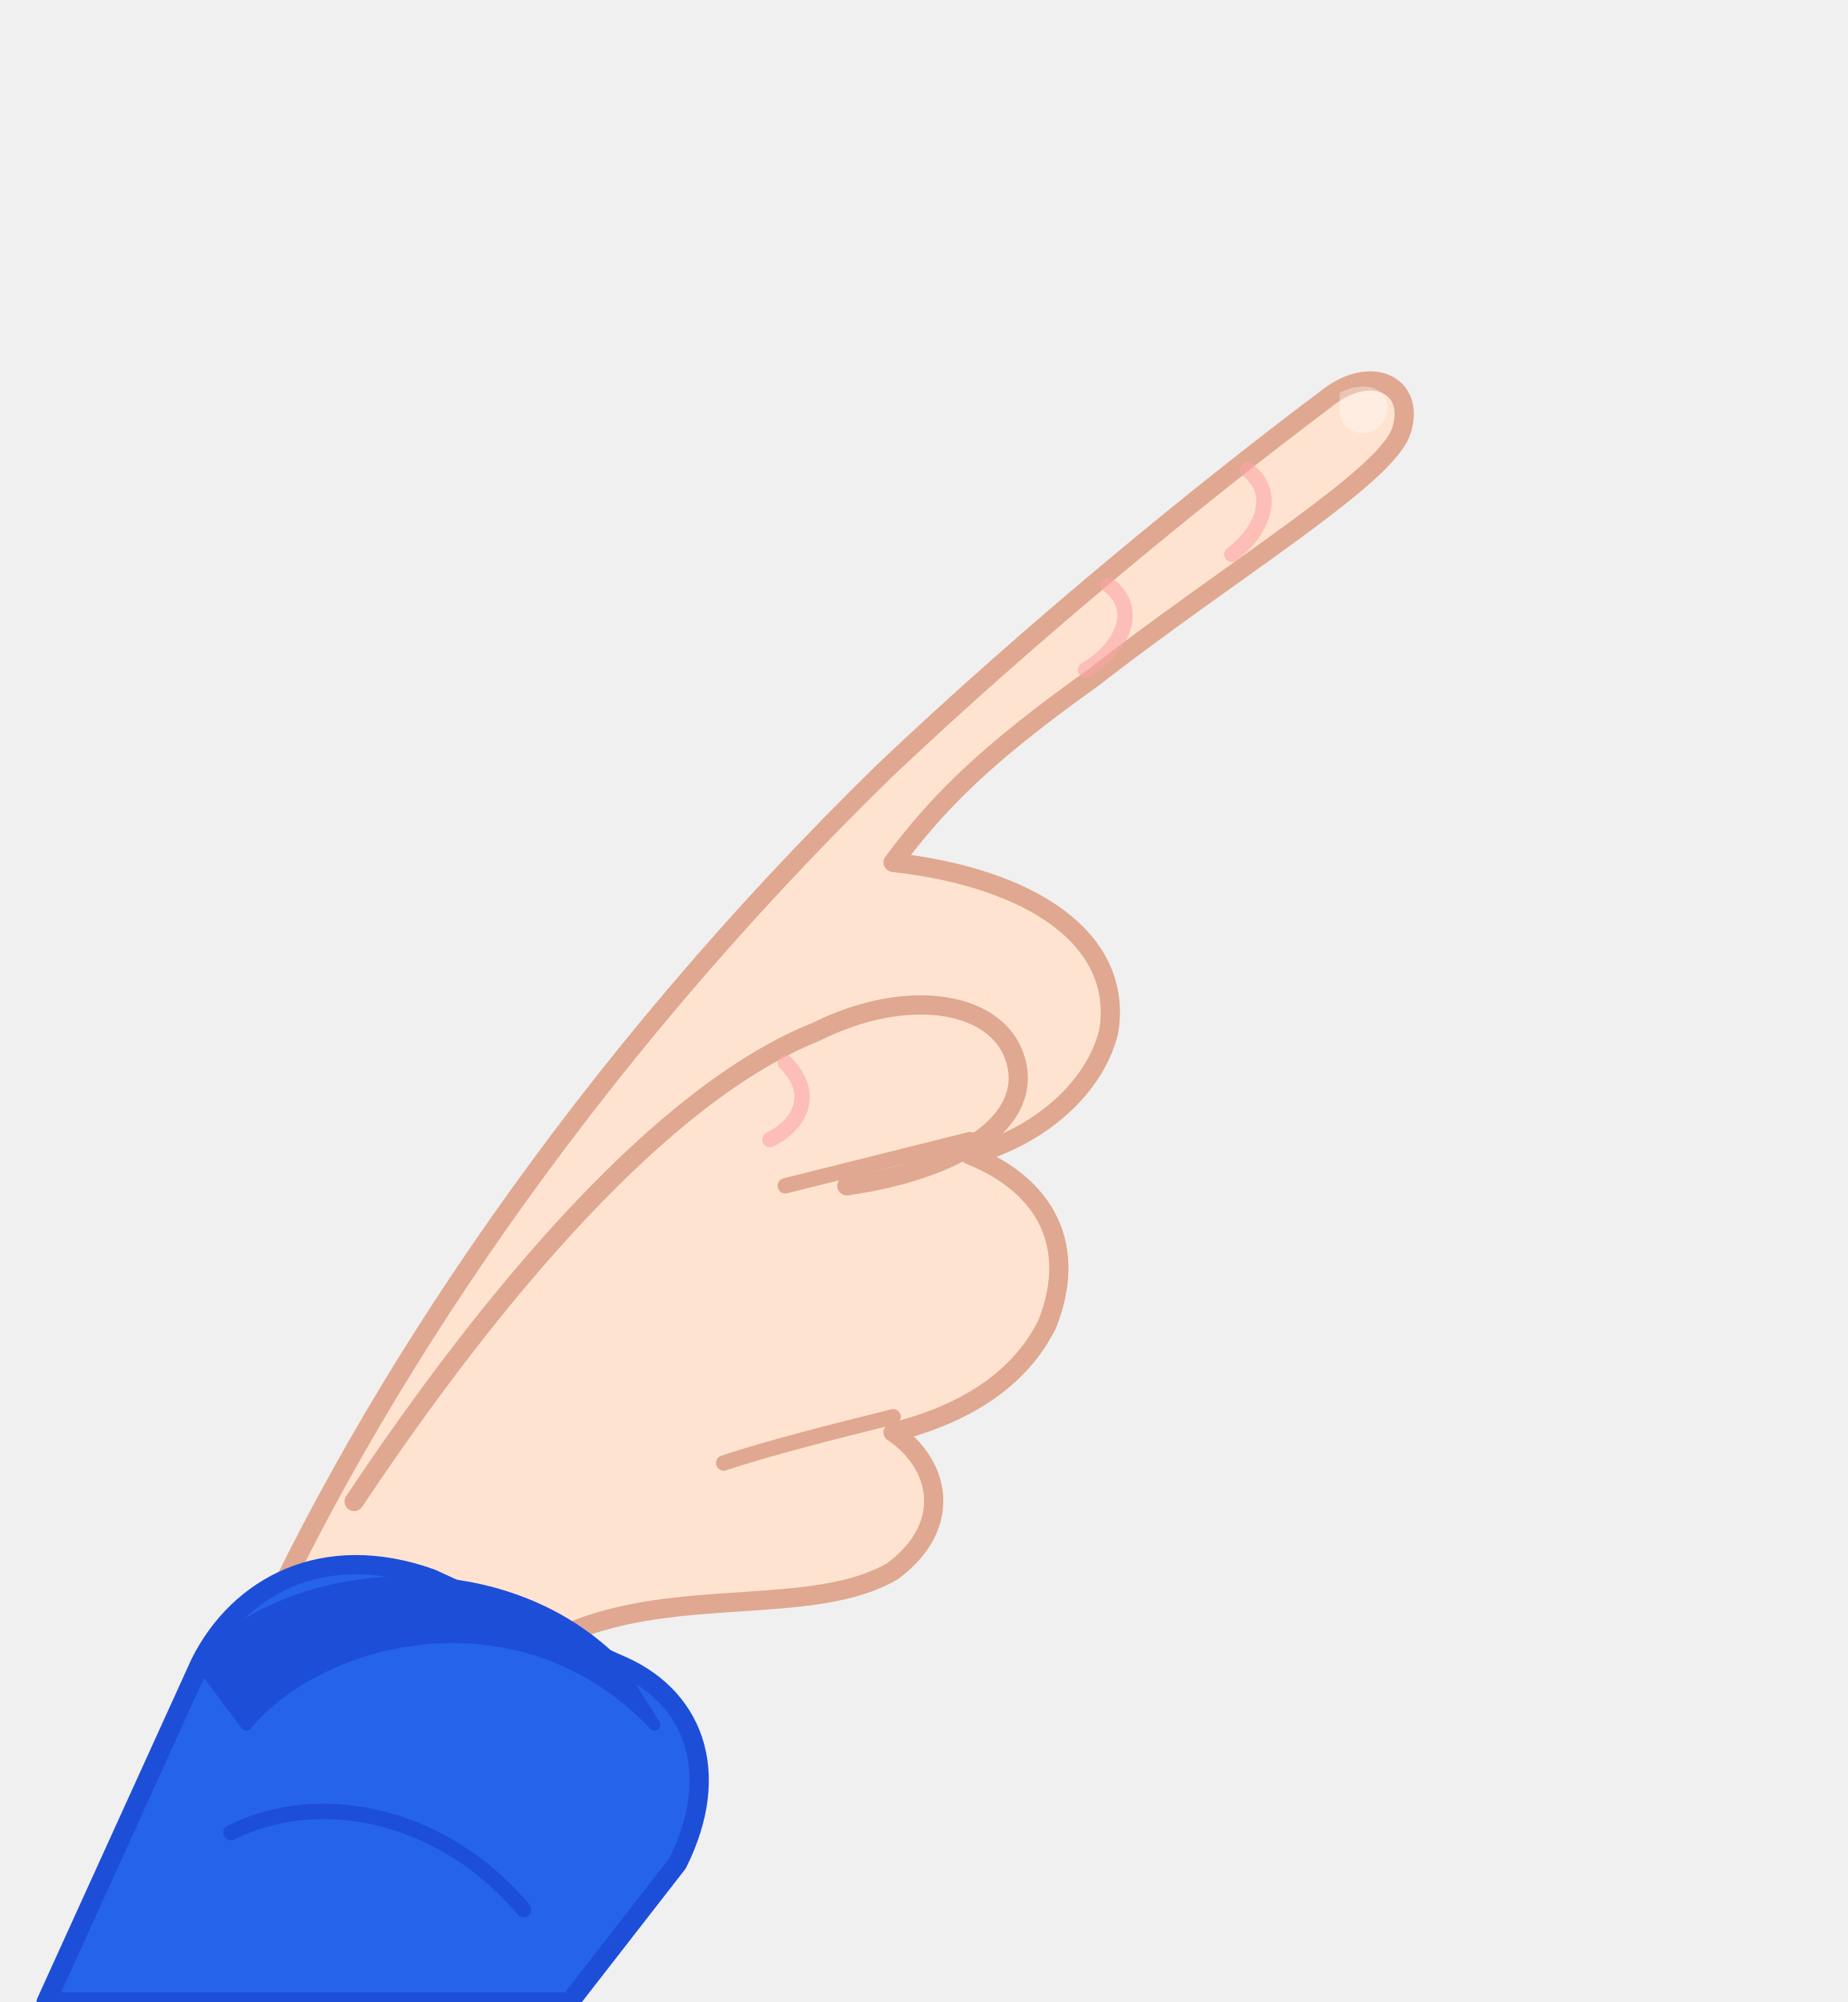
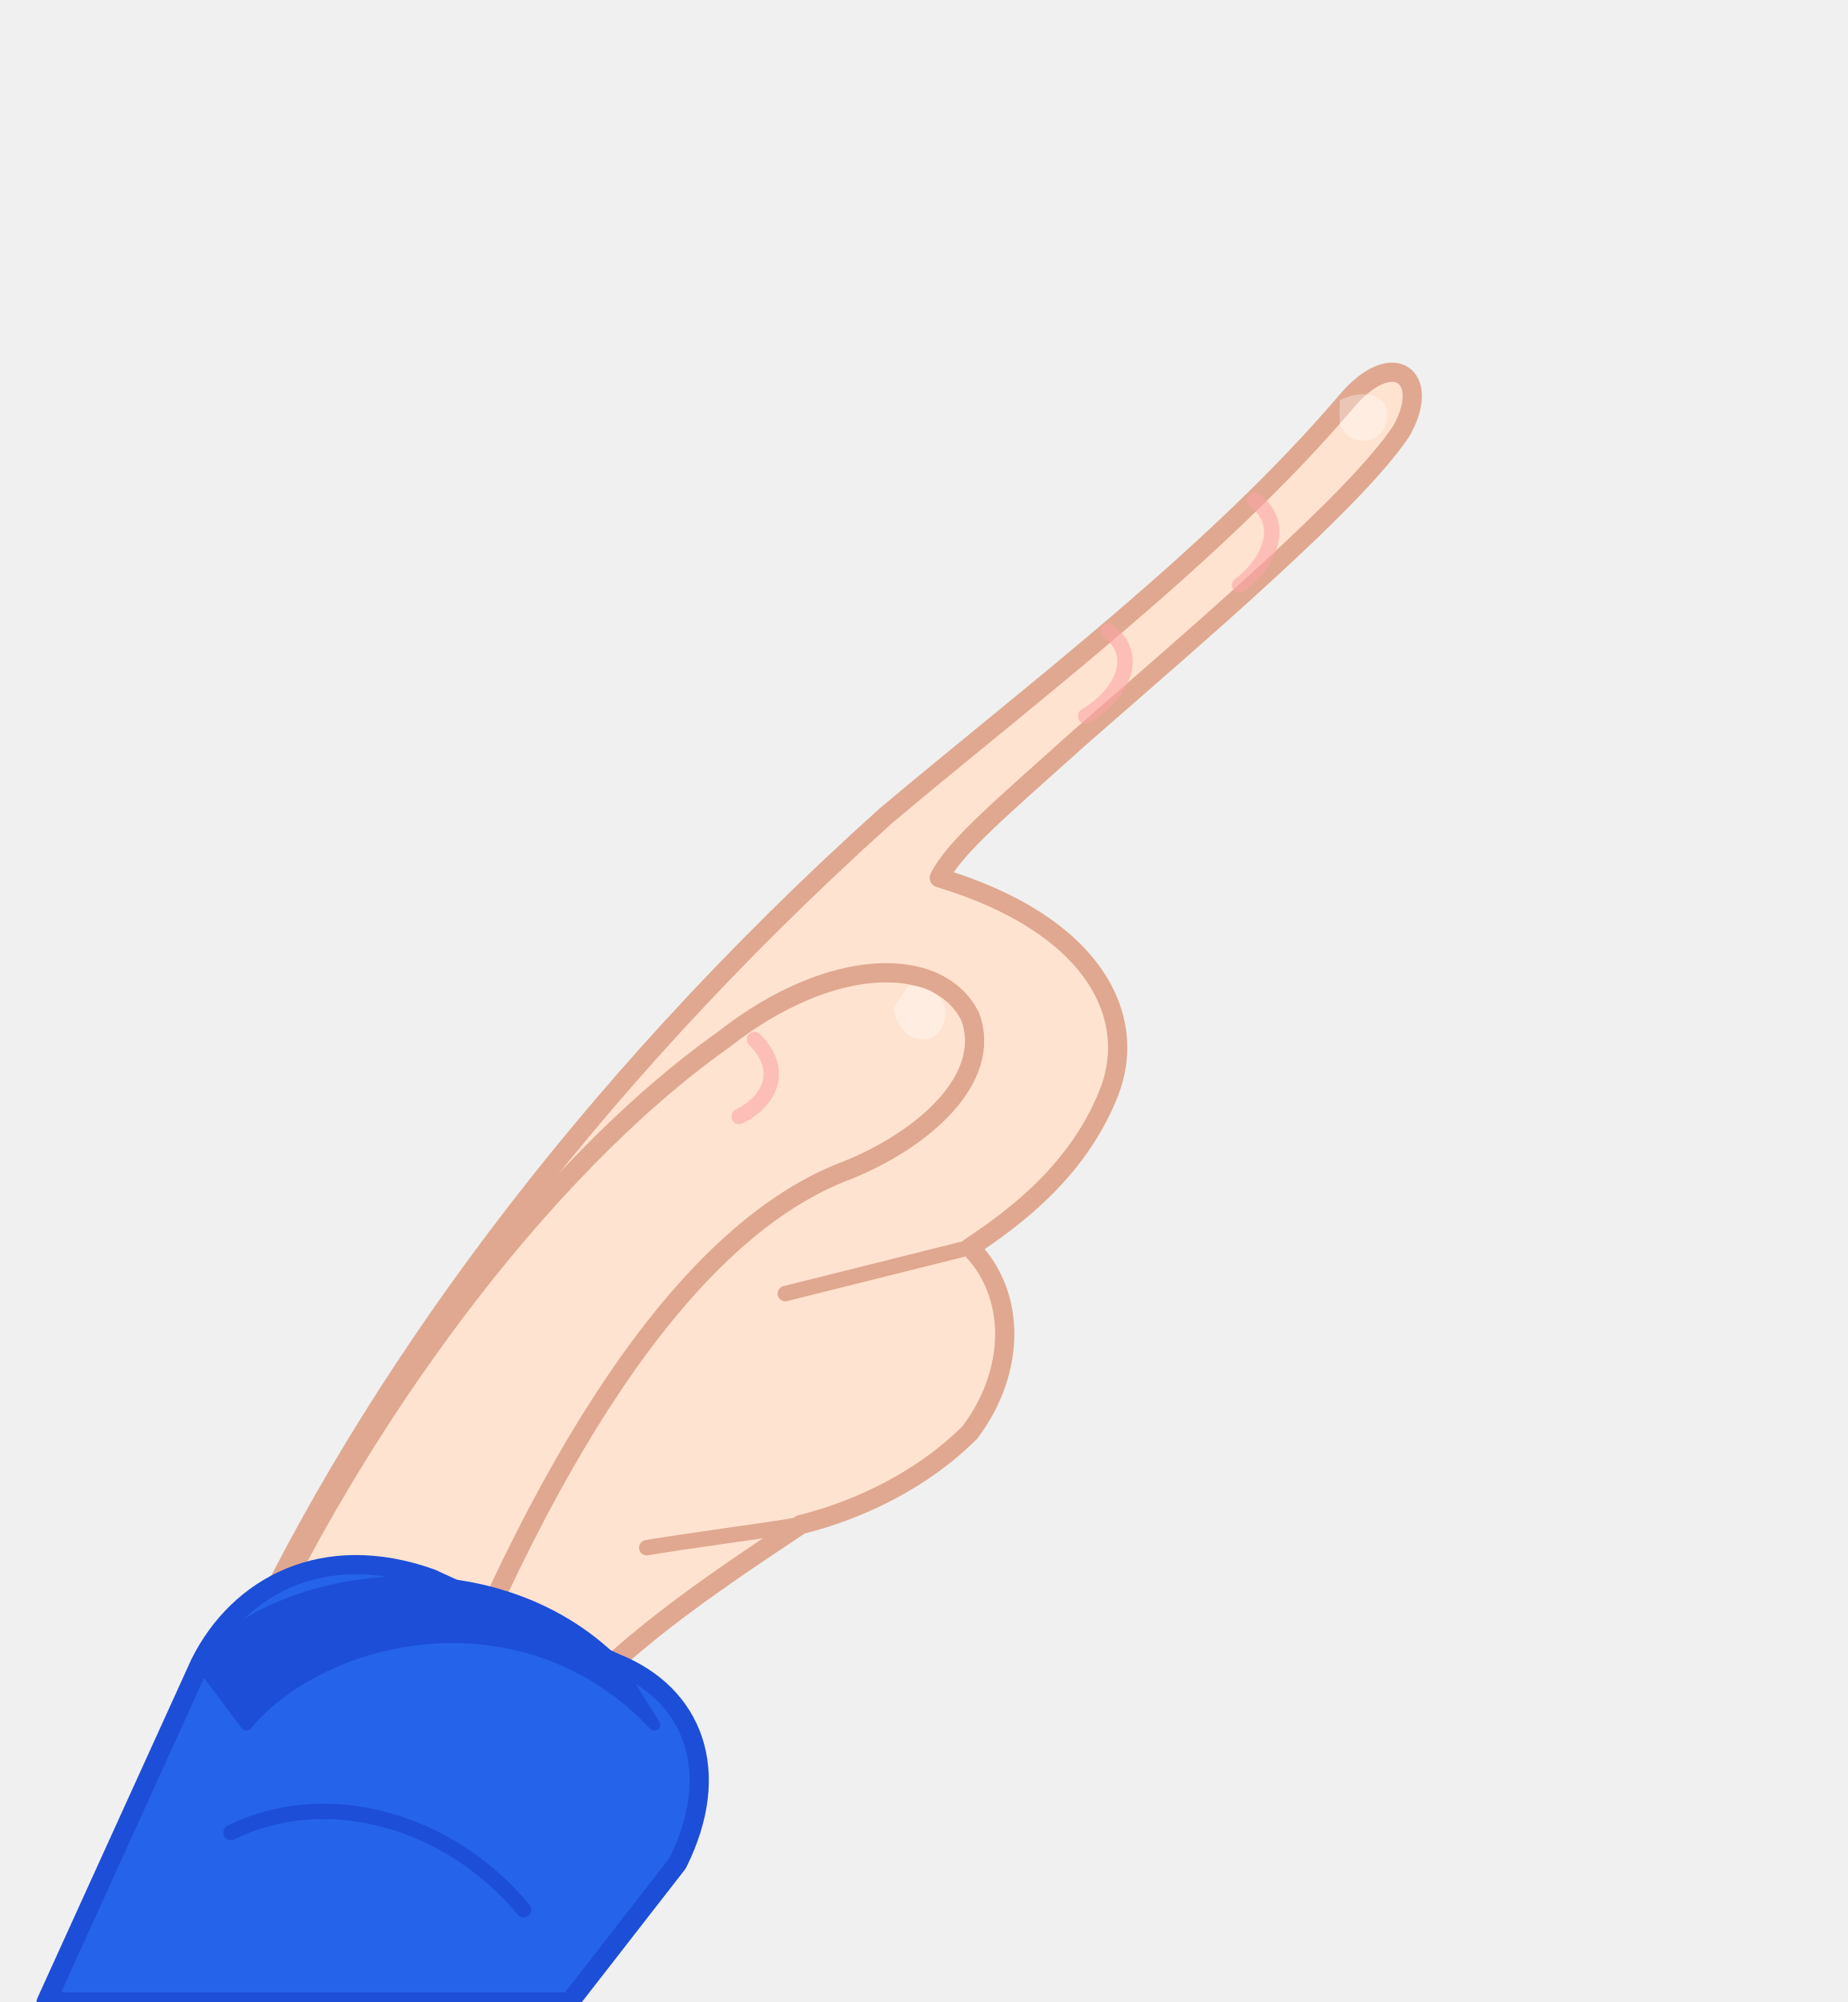
<svg xmlns="http://www.w3.org/2000/svg" viewBox="0 0 240 260" width="240" height="260">
  <g id="hand_swiping_profile" data-socket-wrist="40 220" data-socket-touch="180 55">
-     <path d="M 24 220 L 74 226 L 66 248 L 16 242 Z" fill="#FFE3D1" />
-     <path d="M 32 216              C 48 180, 76 138, 115 100              C 134 82, 156 64, 172 52              C 178 47, 184 50, 182 56              C 180 62, 160 74, 142 88              C 128 98, 122 104, 116 112              C 134 114, 146 122, 144 134              C 142 142, 134 148, 126 150              C 136 154, 140 162, 136 172              C 132 180, 124 184, 116 186              C 122 190, 124 198, 116 204              C 106 210, 88 206, 74 212              C 70 216, 68 222, 70 226 Z" fill="#FFE3D1" stroke="#E0A890" stroke-width="2.5" stroke-linejoin="round" stroke-linecap="round" />
-     <path d="M 126 148 C 118 150, 110 152, 102 154" fill="none" stroke="#E0A890" stroke-width="2" stroke-linecap="round" />
-     <path d="M 116 184 C 108 186, 100 188, 94 190" fill="none" stroke="#E0A890" stroke-width="2" stroke-linecap="round" />
-     <path d="M 46 195              C 64 168, 86 142, 106 134              C 118 128, 130 130, 132 138              C 134 146, 124 152, 110 154" fill="none" stroke="#E0A890" stroke-width="2.5" stroke-linejoin="round" stroke-linecap="round" />
-     <path d="M 102 138 C 106 142, 104 146, 100 148" fill="none" stroke="#FCA5A5" stroke-width="2" stroke-linecap="round" opacity="0.6" />
-     <path d="M 144 76 C 148 79, 146 84, 141 87" fill="none" stroke="#FCA5A5" stroke-width="2" stroke-linecap="round" opacity="0.6" />
-     <path d="M 162 61 C 166 64, 164 69, 160 72" fill="none" stroke="#FCA5A5" stroke-width="2" stroke-linecap="round" opacity="0.6" />
-     <path d="M 174 51 C 178 49, 181 51, 180 54 C 179 57, 175 57, 174 54 Z" fill="#FFFFFF" opacity="0.35" />
+     <path d="M 24 218 L 76 226 L 68 250 L 16 242 Z" fill="#FFE3D1" />
+     <path d="M 32 214              C 48 180, 75 142, 115 106              C 134 90, 158 72, 175 52              C 181 45, 186 49, 182 56              C 176 65, 156 82, 140 96              C 130 105, 124 110, 122 114              C 142 120, 148 132, 144 142              C 140 152, 132 158, 126 162              C 132 168, 132 178, 126 186              C 120 192, 112 196, 104 198              C 92 206, 80 214, 72 224 Z" fill="#FFE3D1" stroke="#E0A890" stroke-width="2.5" stroke-linejoin="round" stroke-linecap="round" />
+     <path d="M 126 162 C 118 164, 110 166, 102 168" fill="none" stroke="#E0A890" stroke-width="2" stroke-linecap="round" />
+     <path d="M 104 198 C 98 199, 90 200, 84 201" fill="none" stroke="#E0A890" stroke-width="2" stroke-linecap="round" />
+     <path d="M 32 216              C 46 185, 70 152, 94 135              C 108 124, 122 124, 126 132              C 129 140, 120 148, 110 152              C 94 158, 76 178, 58 222 Z" fill="#FFE3D1" stroke="#E0A890" stroke-width="2.5" stroke-linejoin="round" stroke-linecap="round" />
+     <path d="M 98 135 C 102 139, 100 143, 96 145" fill="none" stroke="#FCA5A5" stroke-width="2" stroke-linecap="round" opacity="0.6" />
+     <path d="M 118 128 C 122 128, 124 131, 122 134 C 120 136, 117 135, 116 131 Z" fill="#FFFFFF" opacity="0.35" />
+     <path d="M 144 82 C 148 85, 146 90, 141 93" fill="none" stroke="#FCA5A5" stroke-width="2" stroke-linecap="round" opacity="0.6" />
+     <path d="M 163 65 C 167 68, 165 73, 161 76" fill="none" stroke="#FCA5A5" stroke-width="2" stroke-linecap="round" opacity="0.6" />
+     <path d="M 174 52 C 178 50, 181 52, 180 55 C 179 58, 175 58, 174 55 Z" fill="#FFFFFF" opacity="0.35" />
    <g id="sleeve_cuff_right">
      <path d="M 6 260 L 26 216 C 31 206, 42 200, 56 205 L 80 216 C 90 220, 94 230, 88 242 L 74 260 Z" fill="#2563EB" stroke="#1D4ED8" stroke-width="2.5" stroke-linejoin="round" />
      <path d="M 26 216 C 36 204, 64 200, 80 216 L 85 224 C 68 206, 42 212, 32 224 Z" fill="#1D4ED8" stroke="#1D4ED8" stroke-width="1.5" stroke-linejoin="round" />
      <path d="M 30 238 C 42 232, 58 236, 68 248" fill="none" stroke="#1D4ED8" stroke-width="2" stroke-linecap="round" />
    </g>
  </g>
</svg>
